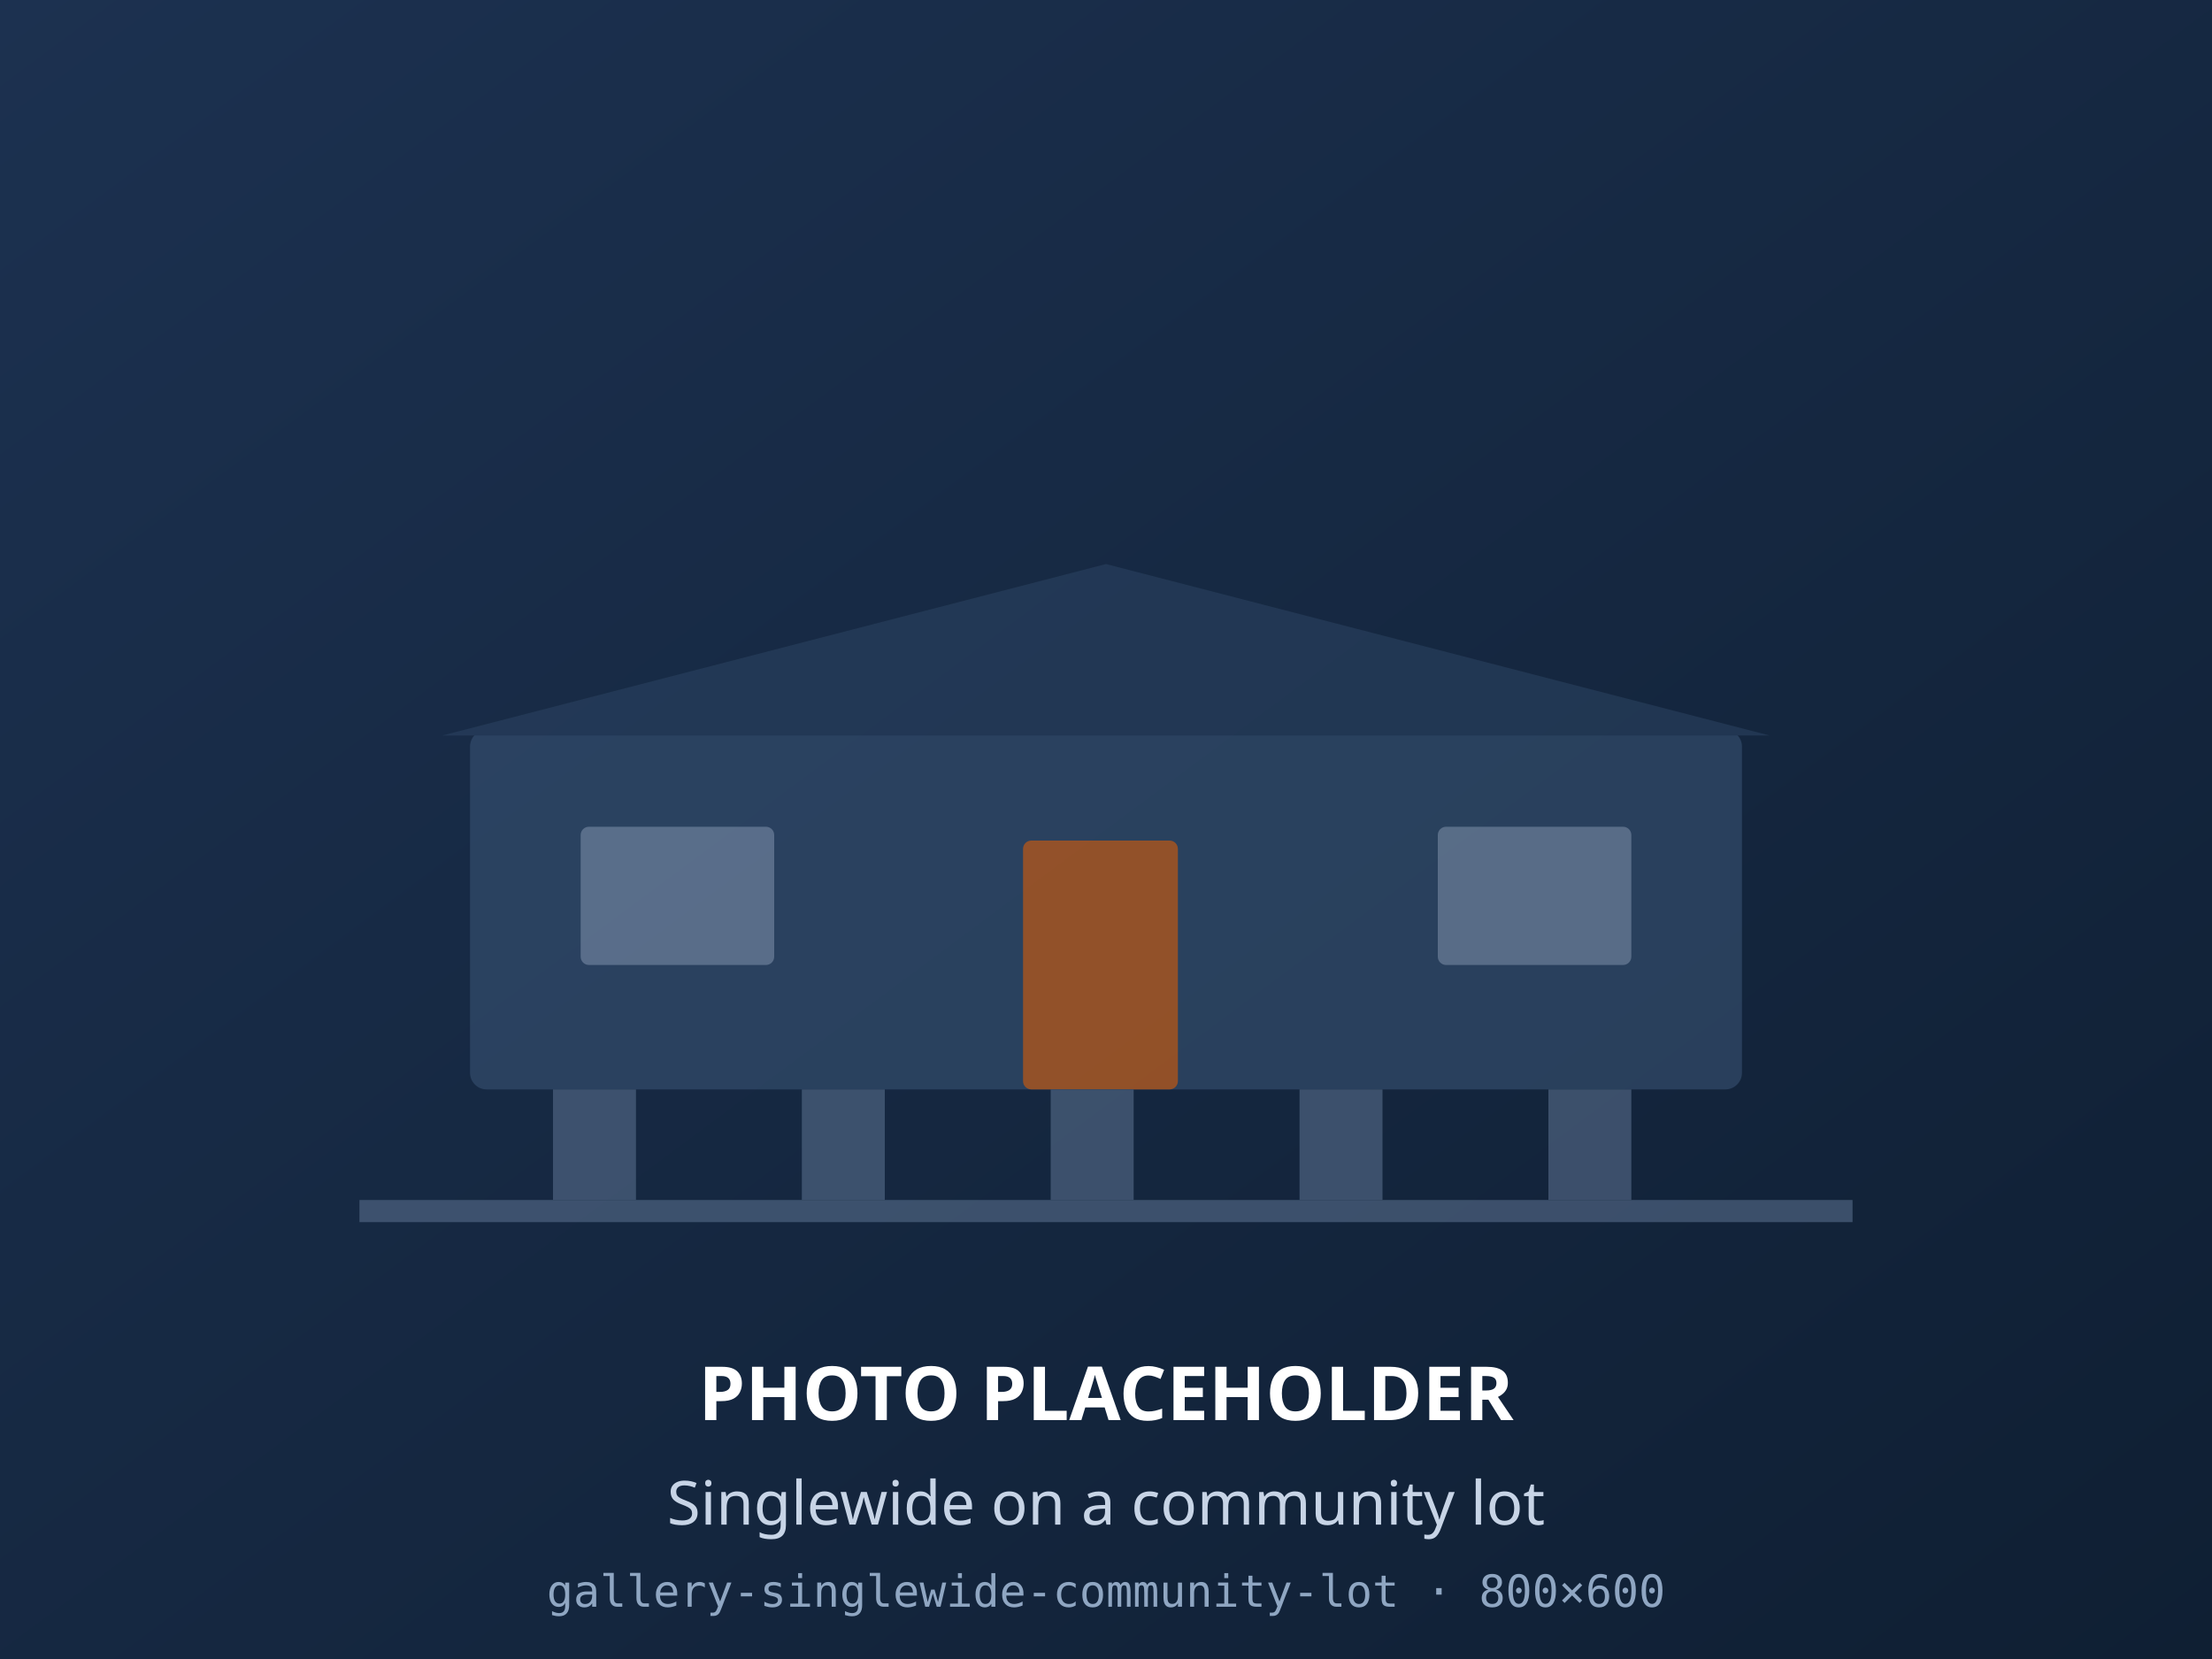
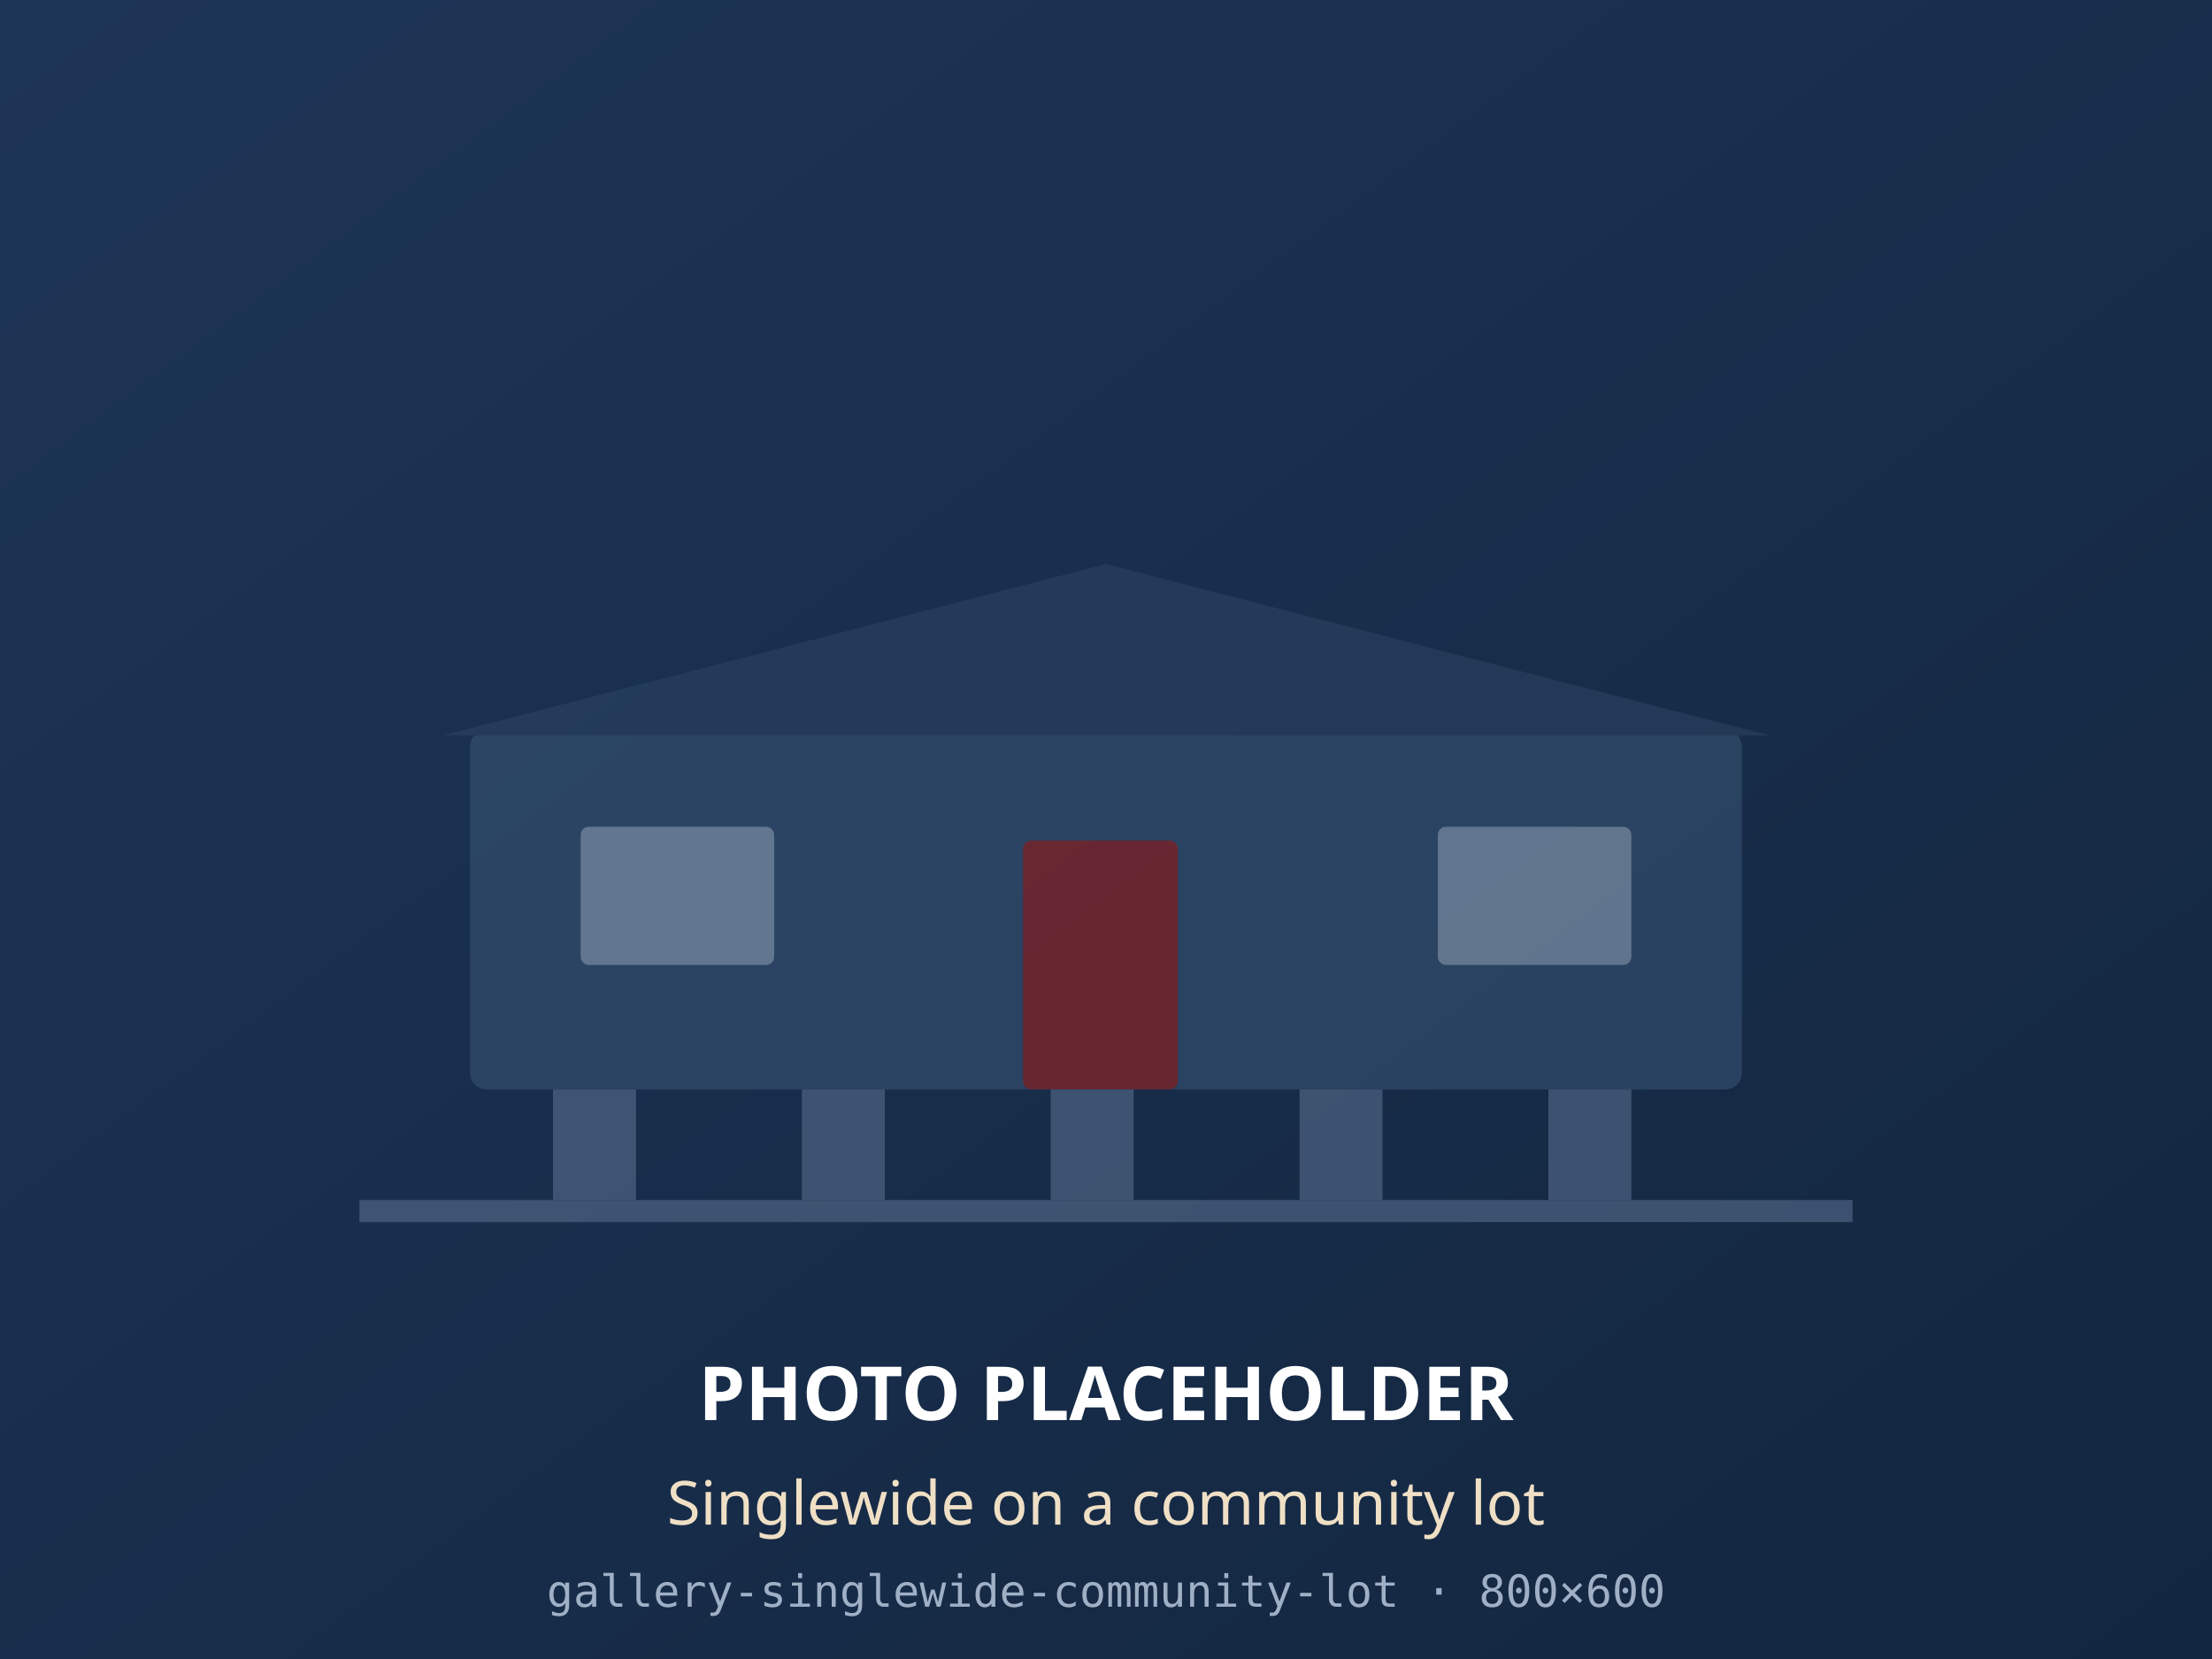
<svg xmlns="http://www.w3.org/2000/svg" width="800" height="600" viewBox="0 0 800 600" role="img" aria-label="Placeholder: Singlewide on a community lot">
  <defs>
    <linearGradient id="g" x1="0" y1="0" x2="1" y2="1">
-       <stop offset="0" stop-color="#1c3150" />
-       <stop offset="1" stop-color="#0f1f33" />
+       <stop offset="0" stop-color="#1d3557" />
+       <stop offset="1" stop-color="#13263f" />
    </linearGradient>
  </defs>
  <rect width="800" height="600" fill="url(#g)" />
  <g transform="translate(170 204) scale(1)" opacity="0.55">
    <rect x="0" y="60" width="460" height="130" rx="6" fill="#3b5577" />
    <polygon points="-10,62 230,0 470,62" fill="#2c4462" />
-     <rect x="40" y="95" width="70" height="50" rx="3" fill="#8fa6c2" />
-     <rect x="350" y="95" width="70" height="50" rx="3" fill="#8fa6c2" />
-     <rect x="200" y="100" width="56" height="90" rx="3" fill="#f97316" />
+     <rect x="40" y="95" width="70" height="50" rx="3" fill="#9fb0c6" />
+     <rect x="350" y="95" width="70" height="50" rx="3" fill="#9fb0c6" />
+     <rect x="200" y="100" width="56" height="90" rx="3" fill="#a8231d" />
    <rect x="30" y="190" width="30" height="40" fill="#5c7391" />
    <rect x="120" y="190" width="30" height="40" fill="#5c7391" />
    <rect x="210" y="190" width="30" height="40" fill="#5c7391" />
    <rect x="300" y="190" width="30" height="40" fill="#5c7391" />
    <rect x="390" y="190" width="30" height="40" fill="#5c7391" />
    <rect x="-40" y="230" width="540" height="8" fill="#5c7391" />
  </g>
  <text x="400" y="513.6" fill="#ffffff" font-family="system-ui, sans-serif" font-size="27" font-weight="700" text-anchor="middle">PHOTO PLACEHOLDER</text>
-   <text x="400" y="551.4" fill="#c7d4e6" font-family="system-ui, sans-serif" font-size="22" text-anchor="middle">Singlewide on a community lot</text>
-   <text x="400" y="581.1" fill="#8fa6c2" font-family="ui-monospace, monospace" font-size="16" text-anchor="middle">gallery-singlewide-community-lot · 800×600</text>
+   <text x="400" y="551.4" fill="#efdfc5" font-family="system-ui, sans-serif" font-size="22" text-anchor="middle">Singlewide on a community lot</text>
+   <text x="400" y="581.1" fill="#9fb0c6" font-family="ui-monospace, monospace" font-size="16" text-anchor="middle">gallery-singlewide-community-lot · 800×600</text>
</svg>
